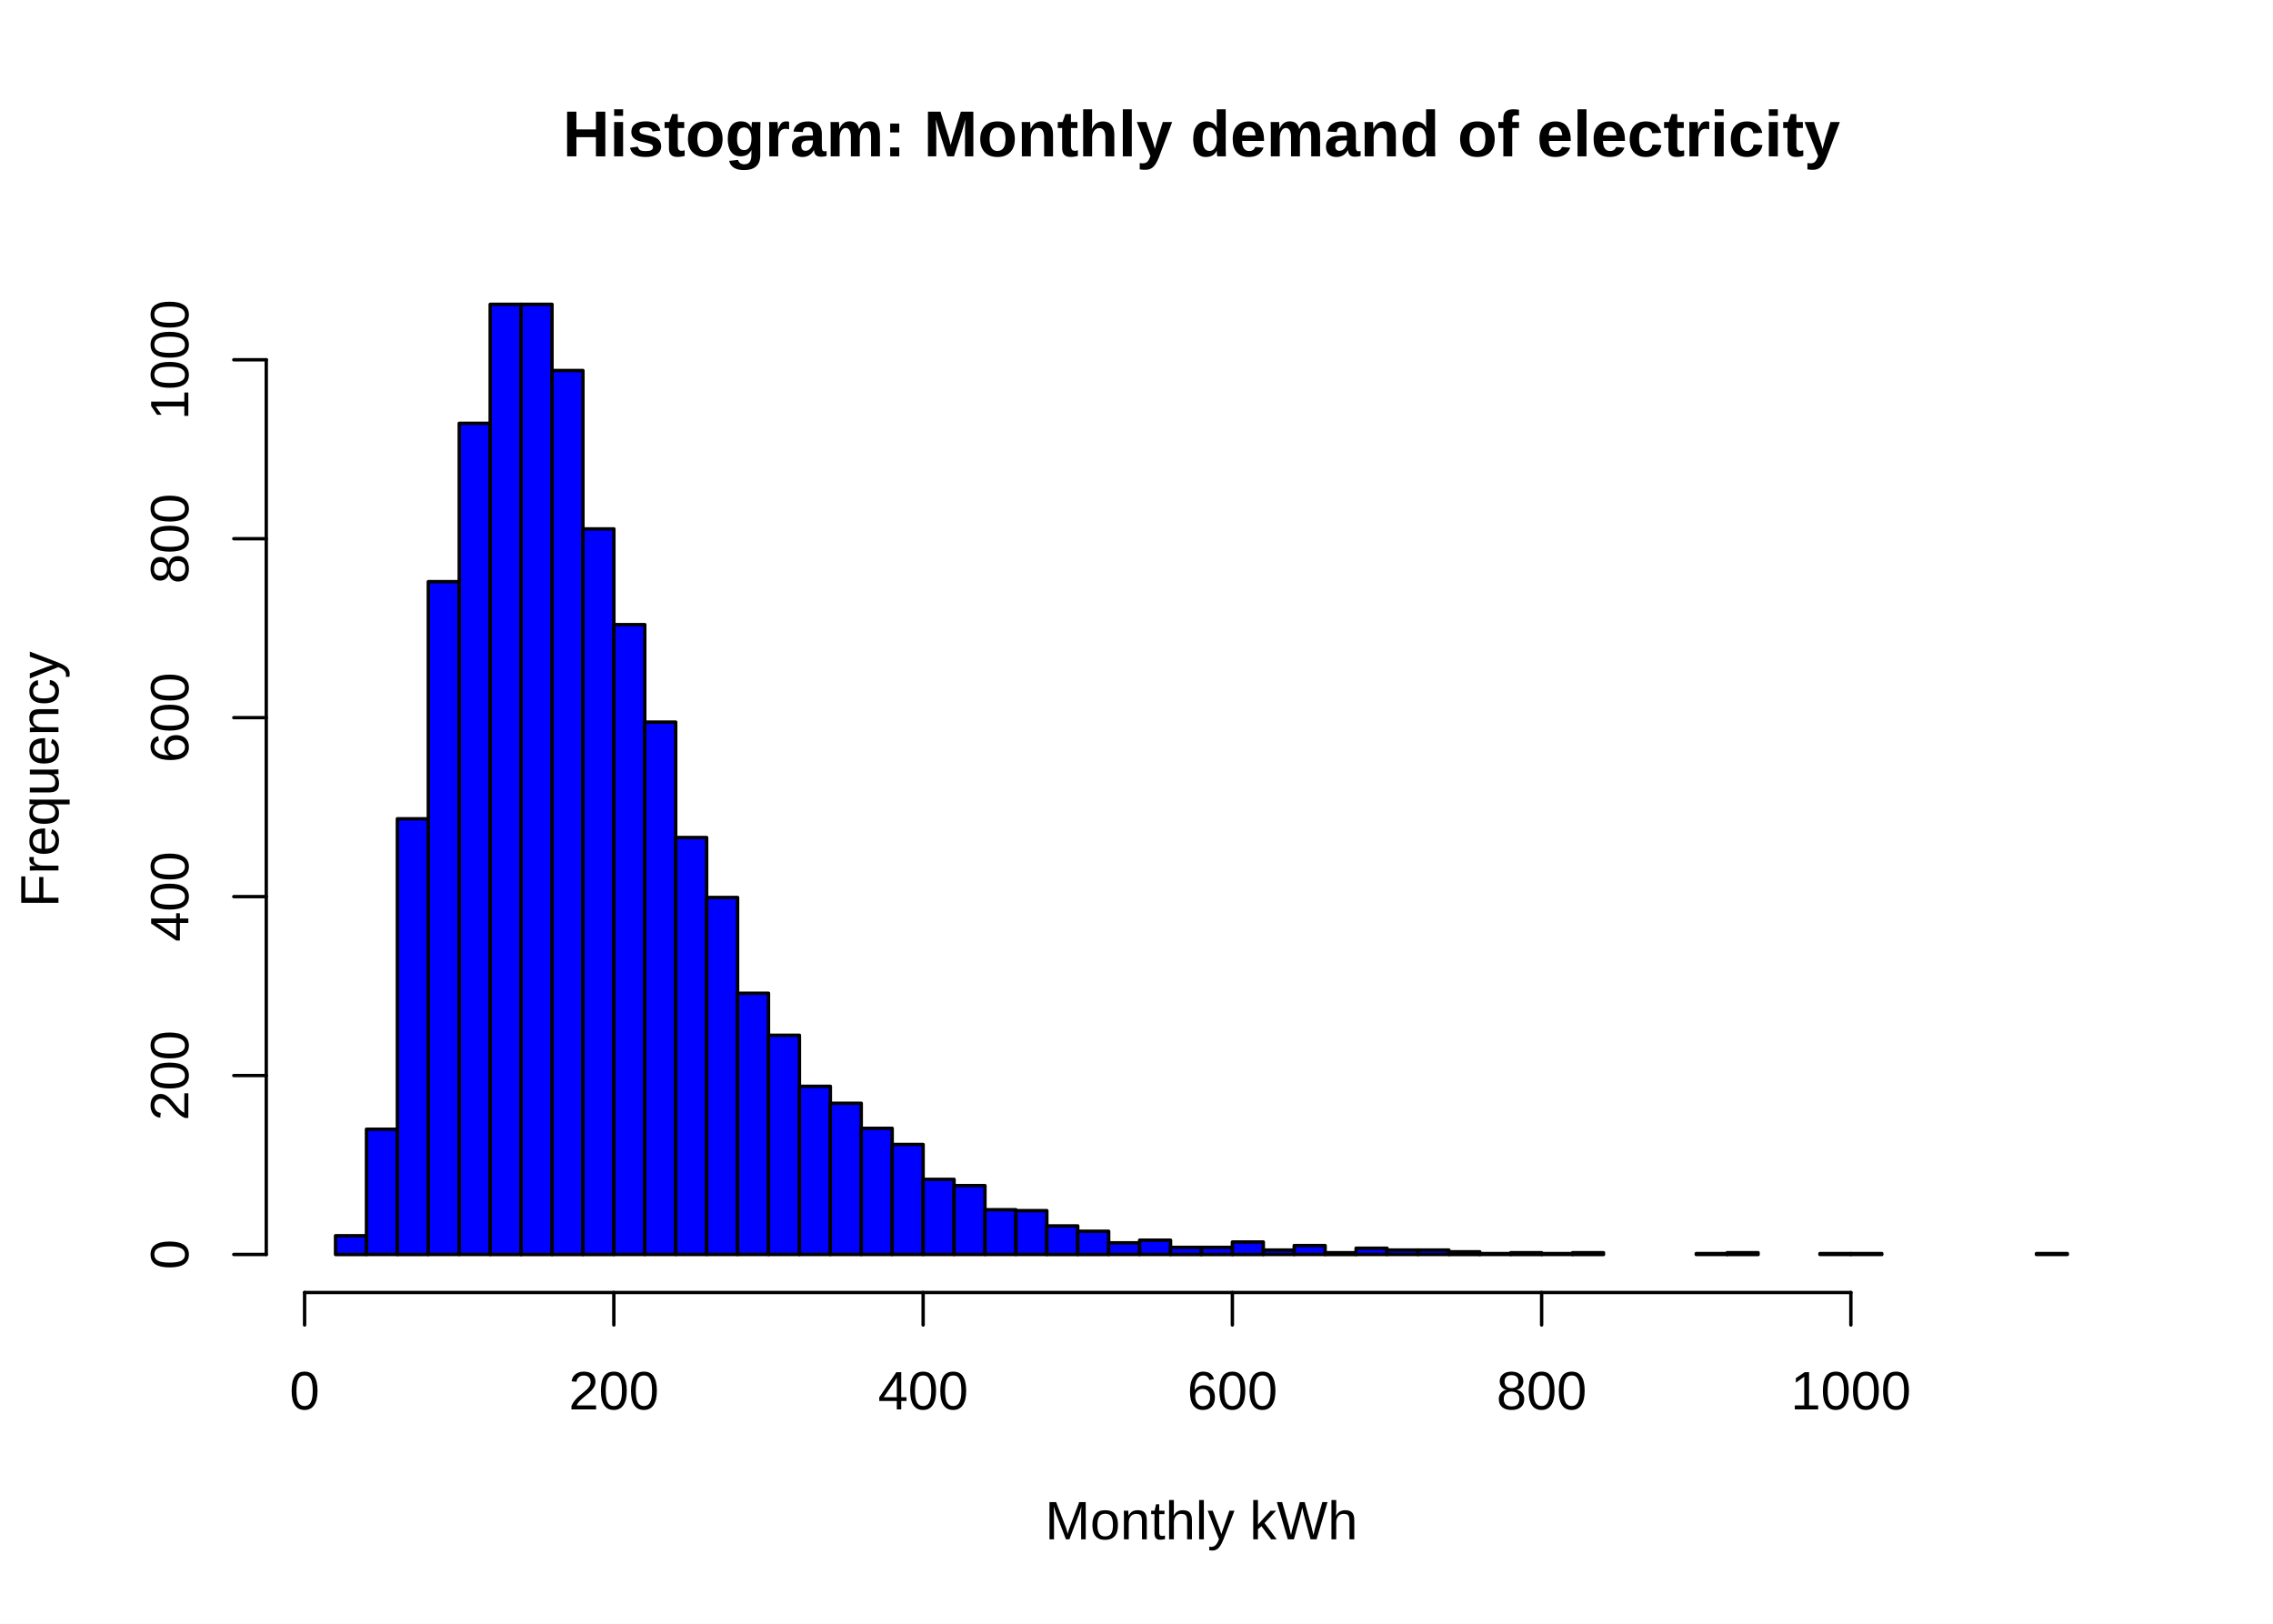
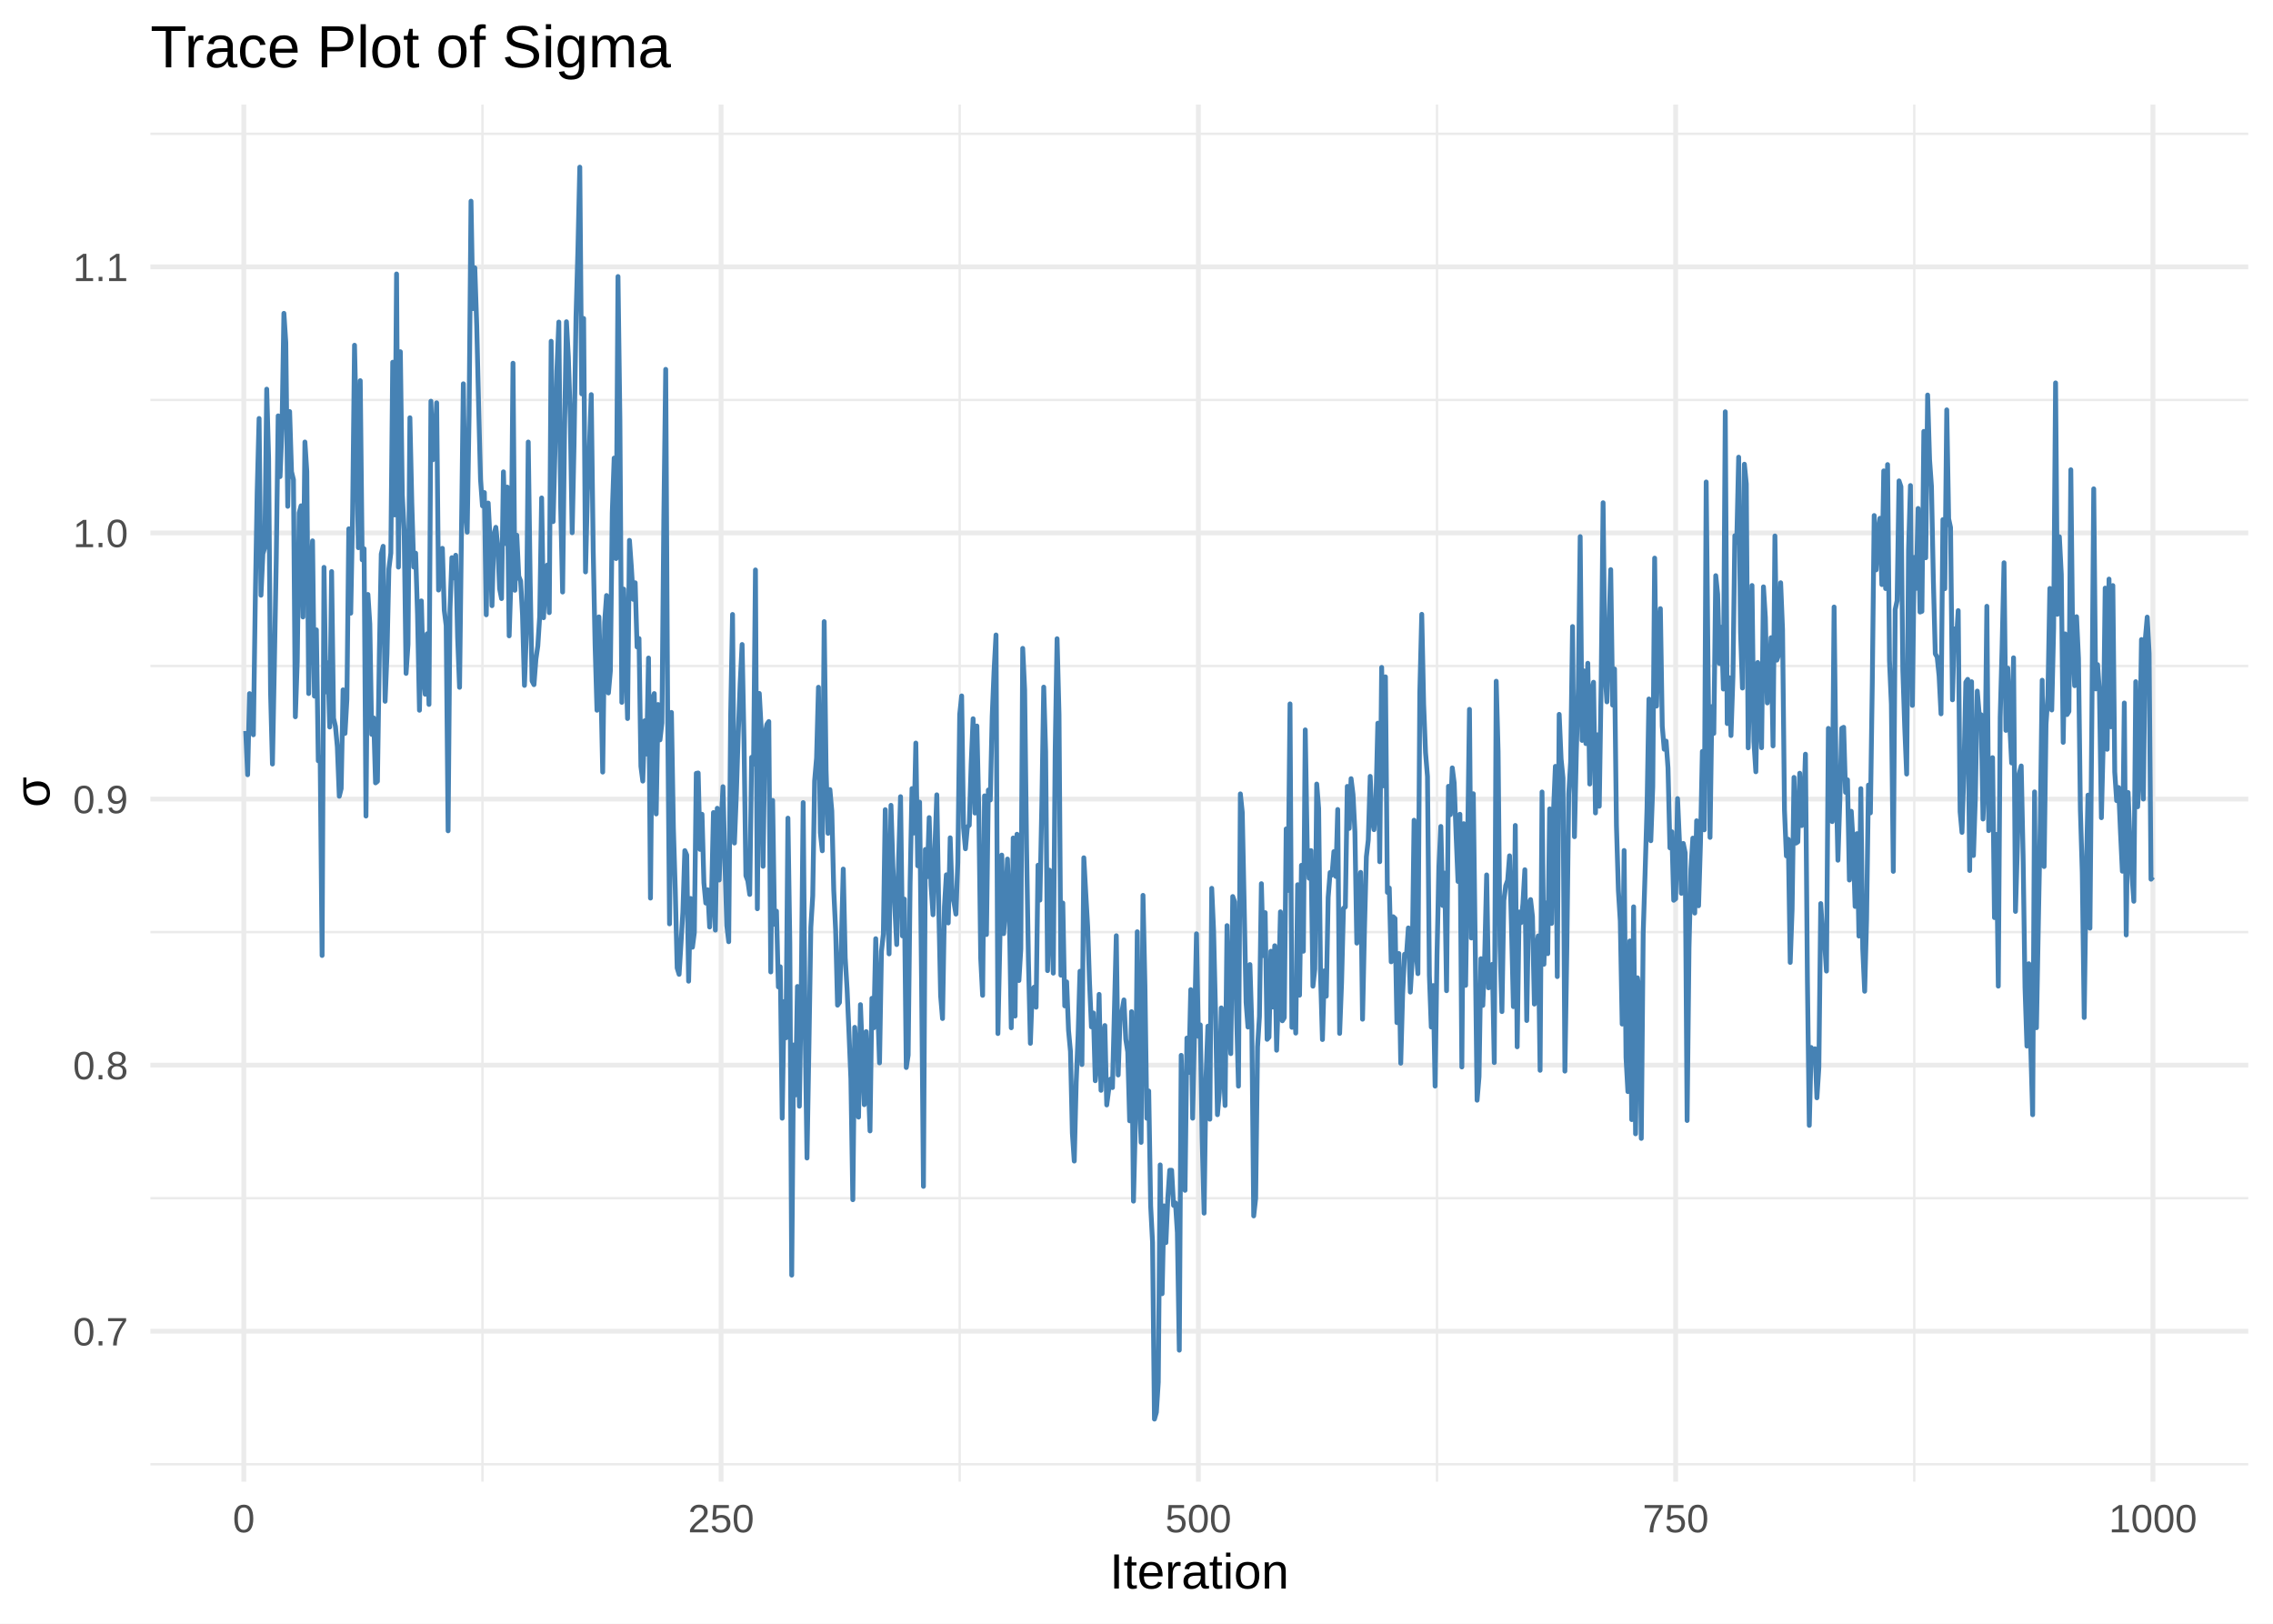
<svg xmlns="http://www.w3.org/2000/svg" class="svglite" width="504.00pt" height="360.00pt" viewBox="0 0 504.00 360.00">
  <defs>
    <style type="text/css">
    .svglite line, .svglite polyline, .svglite polygon, .svglite path, .svglite rect, .svglite circle {
      fill: none;
      stroke: #000000;
      stroke-linecap: round;
      stroke-linejoin: round;
      stroke-miterlimit: 10.00;
    }
    .svglite text {
      white-space: pre;
    }
  </style>
  </defs>
  <rect width="100%" height="100%" style="stroke: none; fill: #FFFFFF;" />
  <defs>
    <clipPath id="cpMC4wMHw1MDQuMDB8MC4wMHwzNjAuMDA=">
      <rect x="0.00" y="0.00" width="504.00" height="360.00" />
    </clipPath>
  </defs>
  <g clip-path="url(#cpMC4wMHw1MDQuMDB8MC4wMHwzNjAuMDA=)">
-     <text x="266.40" y="34.67" text-anchor="middle" style="font-size: 14.40px; font-weight: bold; font-family: &quot;Arial&quot;;" textLength="283.10px" lengthAdjust="spacingAndGlyphs">Histogram: Monthly demand of electricity</text>
-     <text x="266.40" y="341.28" text-anchor="middle" style="font-size: 12.00px; font-family: &quot;Arial&quot;;" textLength="69.36px" lengthAdjust="spacingAndGlyphs">Monthly kWh</text>
-     <text transform="translate(12.96,172.80) rotate(-90)" text-anchor="middle" style="font-size: 12.00px; font-family: &quot;Arial&quot;;" textLength="56.71px" lengthAdjust="spacingAndGlyphs">Frequency</text>
-     <line x1="67.54" y1="286.56" x2="410.40" y2="286.56" style="stroke-width: 0.75;" />
-     <line x1="67.54" y1="286.56" x2="67.54" y2="293.76" style="stroke-width: 0.75;" />
-     <line x1="136.11" y1="286.56" x2="136.11" y2="293.76" style="stroke-width: 0.75;" />
-     <line x1="204.69" y1="286.56" x2="204.69" y2="293.76" style="stroke-width: 0.75;" />
-     <line x1="273.26" y1="286.56" x2="273.26" y2="293.76" style="stroke-width: 0.75;" />
-     <line x1="341.83" y1="286.56" x2="341.83" y2="293.76" style="stroke-width: 0.75;" />
-     <line x1="410.40" y1="286.56" x2="410.40" y2="293.76" style="stroke-width: 0.75;" />
-     <text x="67.54" y="312.48" text-anchor="middle" style="font-size: 12.00px; font-family: &quot;Arial&quot;;" textLength="6.67px" lengthAdjust="spacingAndGlyphs">0</text>
-     <text x="136.11" y="312.48" text-anchor="middle" style="font-size: 12.00px; font-family: &quot;Arial&quot;;" textLength="20.02px" lengthAdjust="spacingAndGlyphs">200</text>
-     <text x="204.69" y="312.48" text-anchor="middle" style="font-size: 12.00px; font-family: &quot;Arial&quot;;" textLength="20.02px" lengthAdjust="spacingAndGlyphs">400</text>
-     <text x="273.26" y="312.48" text-anchor="middle" style="font-size: 12.00px; font-family: &quot;Arial&quot;;" textLength="20.02px" lengthAdjust="spacingAndGlyphs">600</text>
-     <text x="341.83" y="312.48" text-anchor="middle" style="font-size: 12.00px; font-family: &quot;Arial&quot;;" textLength="20.02px" lengthAdjust="spacingAndGlyphs">800</text>
-     <text x="410.40" y="312.48" text-anchor="middle" style="font-size: 12.00px; font-family: &quot;Arial&quot;;" textLength="26.70px" lengthAdjust="spacingAndGlyphs">1000</text>
-     <line x1="59.04" y1="278.13" x2="59.04" y2="79.77" style="stroke-width: 0.75;" />
-     <line x1="59.04" y1="278.13" x2="51.84" y2="278.13" style="stroke-width: 0.75;" />
-     <line x1="59.04" y1="238.46" x2="51.84" y2="238.46" style="stroke-width: 0.75;" />
-     <line x1="59.04" y1="198.79" x2="51.84" y2="198.79" style="stroke-width: 0.75;" />
-     <line x1="59.04" y1="159.11" x2="51.84" y2="159.11" style="stroke-width: 0.75;" />
-     <line x1="59.04" y1="119.44" x2="51.84" y2="119.44" style="stroke-width: 0.75;" />
-     <line x1="59.04" y1="79.77" x2="51.84" y2="79.77" style="stroke-width: 0.75;" />
-     <text transform="translate(41.76,278.13) rotate(-90)" text-anchor="middle" style="font-size: 12.00px; font-family: &quot;Arial&quot;;" textLength="6.67px" lengthAdjust="spacingAndGlyphs">0</text>
-     <text transform="translate(41.76,238.46) rotate(-90)" text-anchor="middle" style="font-size: 12.00px; font-family: &quot;Arial&quot;;" textLength="20.02px" lengthAdjust="spacingAndGlyphs">200</text>
-     <text transform="translate(41.76,198.79) rotate(-90)" text-anchor="middle" style="font-size: 12.00px; font-family: &quot;Arial&quot;;" textLength="20.02px" lengthAdjust="spacingAndGlyphs">400</text>
-     <text transform="translate(41.76,159.11) rotate(-90)" text-anchor="middle" style="font-size: 12.00px; font-family: &quot;Arial&quot;;" textLength="20.02px" lengthAdjust="spacingAndGlyphs">600</text>
-     <text transform="translate(41.76,119.44) rotate(-90)" text-anchor="middle" style="font-size: 12.00px; font-family: &quot;Arial&quot;;" textLength="20.02px" lengthAdjust="spacingAndGlyphs">800</text>
-     <text transform="translate(41.76,79.77) rotate(-90)" text-anchor="middle" style="font-size: 12.00px; font-family: &quot;Arial&quot;;" textLength="26.70px" lengthAdjust="spacingAndGlyphs">1000</text>
-   </g>
+ </g>
  <defs>
-     <clipPath id="cpNTkuMDR8NDczLjc2fDU5LjA0fDI4Ni41Ng==">
-       <rect x="59.04" y="59.04" width="414.72" height="227.52" />
+     <clipPath id="cpMzMuMzR8NDk4LjUyfDIzLjE4fDMyOC41MA==">
+       <rect x="33.34" y="23.18" width="465.18" height="305.33" />
    </clipPath>
  </defs>
-   <g clip-path="url(#cpNTkuMDR8NDczLjc2fDU5LjA0fDI4Ni41Ng==)">
-     <rect x="74.40" y="273.97" width="6.86" height="4.17" style="stroke-width: 0.75; fill: #0000FF;" />
-     <rect x="81.26" y="250.36" width="6.86" height="27.77" style="stroke-width: 0.75; fill: #0000FF;" />
-     <rect x="88.11" y="181.53" width="6.86" height="96.61" style="stroke-width: 0.75; fill: #0000FF;" />
-     <rect x="94.97" y="128.96" width="6.86" height="149.17" style="stroke-width: 0.75; fill: #0000FF;" />
-     <rect x="101.83" y="93.85" width="6.86" height="184.28" style="stroke-width: 0.75; fill: #0000FF;" />
-     <rect x="108.69" y="67.47" width="6.86" height="210.67" style="stroke-width: 0.75; fill: #0000FF;" />
-     <rect x="115.54" y="67.47" width="6.86" height="210.67" style="stroke-width: 0.75; fill: #0000FF;" />
-     <rect x="122.40" y="82.15" width="6.86" height="195.99" style="stroke-width: 0.75; fill: #0000FF;" />
-     <rect x="129.26" y="117.26" width="6.86" height="160.88" style="stroke-width: 0.75; fill: #0000FF;" />
-     <rect x="136.11" y="138.48" width="6.86" height="139.65" style="stroke-width: 0.75; fill: #0000FF;" />
-     <rect x="142.97" y="160.10" width="6.86" height="118.03" style="stroke-width: 0.75; fill: #0000FF;" />
-     <rect x="149.83" y="185.69" width="6.86" height="92.44" style="stroke-width: 0.75; fill: #0000FF;" />
-     <rect x="156.69" y="198.98" width="6.86" height="79.15" style="stroke-width: 0.75; fill: #0000FF;" />
-     <rect x="163.54" y="220.21" width="6.86" height="57.92" style="stroke-width: 0.75; fill: #0000FF;" />
-     <rect x="170.40" y="229.53" width="6.86" height="48.60" style="stroke-width: 0.75; fill: #0000FF;" />
-     <rect x="177.26" y="240.84" width="6.86" height="37.29" style="stroke-width: 0.75; fill: #0000FF;" />
-     <rect x="184.11" y="244.61" width="6.86" height="33.52" style="stroke-width: 0.75; fill: #0000FF;" />
-     <rect x="190.97" y="250.16" width="6.86" height="27.97" style="stroke-width: 0.75; fill: #0000FF;" />
-     <rect x="197.83" y="253.73" width="6.86" height="24.40" style="stroke-width: 0.75; fill: #0000FF;" />
-     <rect x="204.69" y="261.47" width="6.86" height="16.66" style="stroke-width: 0.75; fill: #0000FF;" />
-     <rect x="211.54" y="262.86" width="6.86" height="15.27" style="stroke-width: 0.75; fill: #0000FF;" />
-     <rect x="218.40" y="268.21" width="6.86" height="9.92" style="stroke-width: 0.75; fill: #0000FF;" />
-     <rect x="225.26" y="268.41" width="6.86" height="9.72" style="stroke-width: 0.75; fill: #0000FF;" />
-     <rect x="232.11" y="271.79" width="6.86" height="6.35" style="stroke-width: 0.75; fill: #0000FF;" />
-     <rect x="238.97" y="272.98" width="6.86" height="5.16" style="stroke-width: 0.75; fill: #0000FF;" />
-     <rect x="245.83" y="275.55" width="6.86" height="2.58" style="stroke-width: 0.75; fill: #0000FF;" />
-     <rect x="252.69" y="274.96" width="6.86" height="3.17" style="stroke-width: 0.75; fill: #0000FF;" />
-     <rect x="259.54" y="276.55" width="6.86" height="1.59" style="stroke-width: 0.75; fill: #0000FF;" />
-     <rect x="266.40" y="276.55" width="6.86" height="1.59" style="stroke-width: 0.75; fill: #0000FF;" />
-     <rect x="273.26" y="275.36" width="6.86" height="2.78" style="stroke-width: 0.75; fill: #0000FF;" />
-     <rect x="280.11" y="277.14" width="6.86" height="0.99" style="stroke-width: 0.75; fill: #0000FF;" />
-     <rect x="286.97" y="276.15" width="6.86" height="1.98" style="stroke-width: 0.75; fill: #0000FF;" />
-     <rect x="293.83" y="277.74" width="6.86" height="0.40" style="stroke-width: 0.75; fill: #0000FF;" />
-     <rect x="300.69" y="276.74" width="6.86" height="1.39" style="stroke-width: 0.75; fill: #0000FF;" />
-     <rect x="307.54" y="277.14" width="6.86" height="0.99" style="stroke-width: 0.75; fill: #0000FF;" />
-     <rect x="314.40" y="277.14" width="6.86" height="0.99" style="stroke-width: 0.75; fill: #0000FF;" />
-     <rect x="321.26" y="277.54" width="6.86" height="0.60" style="stroke-width: 0.75; fill: #0000FF;" />
-     <rect x="328.11" y="277.93" width="6.86" height="0.20" style="stroke-width: 0.75; fill: #0000FF;" />
-     <rect x="334.97" y="277.74" width="6.86" height="0.40" style="stroke-width: 0.75; fill: #0000FF;" />
-     <rect x="341.83" y="277.93" width="6.86" height="0.20" style="stroke-width: 0.75; fill: #0000FF;" />
-     <rect x="348.69" y="277.74" width="6.86" height="0.40" style="stroke-width: 0.75; fill: #0000FF;" />
-     <rect x="355.54" y="278.13" width="6.86" height="0.00" style="stroke-width: 0.75; fill: #0000FF;" />
-     <rect x="362.40" y="278.13" width="6.86" height="0.00" style="stroke-width: 0.75; fill: #0000FF;" />
-     <rect x="369.26" y="278.13" width="6.86" height="0.00" style="stroke-width: 0.75; fill: #0000FF;" />
-     <rect x="376.11" y="277.93" width="6.86" height="0.20" style="stroke-width: 0.75; fill: #0000FF;" />
-     <rect x="382.97" y="277.74" width="6.86" height="0.40" style="stroke-width: 0.75; fill: #0000FF;" />
-     <rect x="389.83" y="278.13" width="6.86" height="0.00" style="stroke-width: 0.75; fill: #0000FF;" />
-     <rect x="396.69" y="278.13" width="6.86" height="0.00" style="stroke-width: 0.75; fill: #0000FF;" />
-     <rect x="403.54" y="277.93" width="6.86" height="0.20" style="stroke-width: 0.75; fill: #0000FF;" />
-     <rect x="410.40" y="277.93" width="6.86" height="0.20" style="stroke-width: 0.75; fill: #0000FF;" />
-     <rect x="417.26" y="278.13" width="6.86" height="0.00" style="stroke-width: 0.75; fill: #0000FF;" />
-     <rect x="424.11" y="278.13" width="6.86" height="0.00" style="stroke-width: 0.75; fill: #0000FF;" />
-     <rect x="430.97" y="278.13" width="6.86" height="0.00" style="stroke-width: 0.75; fill: #0000FF;" />
-     <rect x="437.83" y="278.13" width="6.86" height="0.00" style="stroke-width: 0.75; fill: #0000FF;" />
-     <rect x="444.69" y="278.13" width="6.86" height="0.00" style="stroke-width: 0.75; fill: #0000FF;" />
-     <rect x="451.54" y="277.93" width="6.86" height="0.20" style="stroke-width: 0.75; fill: #0000FF;" />
+   <g clip-path="url(#cpMzMuMzR8NDk4LjUyfDIzLjE4fDMyOC41MA==)">
+     <polyline points="33.34,324.64 498.52,324.64 " style="stroke-width: 0.53; stroke: #EBEBEB; stroke-linecap: butt;" />
+     <polyline points="33.34,265.65 498.52,265.65 " style="stroke-width: 0.53; stroke: #EBEBEB; stroke-linecap: butt;" />
+     <polyline points="33.34,206.65 498.52,206.65 " style="stroke-width: 0.53; stroke: #EBEBEB; stroke-linecap: butt;" />
+     <polyline points="33.34,147.66 498.52,147.66 " style="stroke-width: 0.53; stroke: #EBEBEB; stroke-linecap: butt;" />
+     <polyline points="33.34,88.67 498.52,88.67 " style="stroke-width: 0.53; stroke: #EBEBEB; stroke-linecap: butt;" />
+     <polyline points="33.34,29.67 498.52,29.67 " style="stroke-width: 0.53; stroke: #EBEBEB; stroke-linecap: butt;" />
+     <polyline points="106.98,328.50 106.98,23.18 " style="stroke-width: 0.53; stroke: #EBEBEB; stroke-linecap: butt;" />
+     <polyline points="212.80,328.50 212.80,23.18 " style="stroke-width: 0.53; stroke: #EBEBEB; stroke-linecap: butt;" />
+     <polyline points="318.63,328.50 318.63,23.18 " style="stroke-width: 0.53; stroke: #EBEBEB; stroke-linecap: butt;" />
+     <polyline points="424.46,328.50 424.46,23.18 " style="stroke-width: 0.53; stroke: #EBEBEB; stroke-linecap: butt;" />
+     <polyline points="33.34,295.15 498.52,295.15 " style="stroke-width: 1.07; stroke: #EBEBEB; stroke-linecap: butt;" />
+     <polyline points="33.34,236.15 498.52,236.15 " style="stroke-width: 1.07; stroke: #EBEBEB; stroke-linecap: butt;" />
+     <polyline points="33.34,177.16 498.52,177.16 " style="stroke-width: 1.07; stroke: #EBEBEB; stroke-linecap: butt;" />
+     <polyline points="33.34,118.16 498.52,118.16 " style="stroke-width: 1.07; stroke: #EBEBEB; stroke-linecap: butt;" />
+     <polyline points="33.34,59.17 498.52,59.17 " style="stroke-width: 1.07; stroke: #EBEBEB; stroke-linecap: butt;" />
+     <polyline points="54.06,328.50 54.06,23.18 " style="stroke-width: 1.07; stroke: #EBEBEB; stroke-linecap: butt;" />
+     <polyline points="159.89,328.50 159.89,23.18 " style="stroke-width: 1.07; stroke: #EBEBEB; stroke-linecap: butt;" />
+     <polyline points="265.72,328.50 265.72,23.18 " style="stroke-width: 1.07; stroke: #EBEBEB; stroke-linecap: butt;" />
+     <polyline points="371.55,328.50 371.55,23.18 " style="stroke-width: 1.07; stroke: #EBEBEB; stroke-linecap: butt;" />
+     <polyline points="477.38,328.50 477.38,23.18 " style="stroke-width: 1.07; stroke: #EBEBEB; stroke-linecap: butt;" />
+     <polyline points="54.48,162.07 54.91,171.77 55.33,153.78 55.75,158.20 56.18,162.91 56.60,133.42 57.02,109.26 57.45,92.78 57.87,131.97 58.29,122.78 58.72,121.38 59.14,86.28 59.56,101.64 59.99,153.34 60.41,169.40 60.83,147.75 61.26,123.83 61.68,92.20 62.10,105.67 62.53,94.98 62.95,69.47 63.37,75.94 63.80,112.26 64.22,91.24 64.64,104.58 65.07,106.35 65.49,158.92 65.91,146.67 66.34,113.70 66.76,112.14 67.18,136.79 67.61,98.00 68.03,104.55 68.45,153.77 68.88,128.98 69.30,119.91 69.72,154.34 70.15,139.64 70.57,168.68 70.99,167.93 71.42,211.84 71.84,125.79 72.26,153.41 72.69,146.94 73.11,161.19 73.53,126.72 73.96,159.23 74.38,161.04 74.80,165.61 75.23,176.54 75.65,174.84 76.07,152.94 76.50,162.61 76.92,155.02 77.34,117.24 77.77,135.95 78.19,113.78 78.61,76.54 79.04,96.10 79.46,121.43 79.88,84.40 80.31,124.12 80.73,121.66 81.15,180.93 81.58,131.80 82.00,138.34 82.42,162.82 82.85,159.17 83.27,173.57 83.69,173.23 84.12,144.79 84.54,122.83 84.96,121.12 85.39,155.48 85.81,145.04 86.23,126.12 86.66,122.62 87.08,80.31 87.50,114.17 87.93,60.74 88.35,125.74 88.77,77.98 89.20,109.61 89.62,117.67 90.04,149.30 90.47,142.86 90.89,92.62 91.31,111.48 91.74,125.72 92.16,122.64 92.58,136.26 93.01,157.47 93.43,133.23 93.85,149.36 94.28,153.93 94.70,140.52 95.12,156.18 95.55,88.95 95.97,101.94 96.39,99.66 96.82,89.30 97.24,130.82 97.66,125.43 98.09,121.57 98.51,135.30 98.93,138.68 99.36,184.20 99.78,135.13 100.20,123.64 100.63,128.13 101.05,123.10 101.47,141.30 101.90,152.39 102.32,118.10 102.74,85.09 103.17,112.66 103.59,117.99 104.01,92.14 104.44,44.60 104.86,68.42 105.28,59.37 105.71,72.24 106.13,90.02 106.55,106.31 106.98,112.16 107.40,109.20 107.82,136.31 108.25,111.53 108.67,119.89 109.09,134.29 109.52,118.51 109.94,116.91 110.36,120.92 110.78,130.52 111.21,132.71 111.63,104.61 112.05,120.51 112.48,107.99 112.90,140.98 113.32,127.77 113.75,80.53 114.17,130.87 114.59,118.66 115.02,127.75 115.44,128.81 115.86,136.29 116.29,151.96 116.71,140.47 117.13,98.00 117.56,129.09 117.98,150.99 118.40,151.80 118.83,146.15 119.25,143.23 119.67,136.67 120.10,110.40 120.52,136.96 120.94,128.54 121.37,125.27 121.79,135.83 122.21,75.66 122.64,115.65 123.06,100.06 123.48,82.28 123.91,71.40 124.33,112.54 124.75,131.26 125.18,95.24 125.60,71.33 126.02,79.07 126.45,92.64 126.87,118.11 127.29,98.28 127.72,70.32 128.14,55.54 128.56,37.06 128.99,87.32 129.41,70.60 129.83,126.80 130.26,108.91 130.68,99.39 131.10,87.49 131.53,121.85 131.95,142.96 132.37,157.47 132.80,136.77 133.22,151.41 133.64,171.18 134.07,137.98 134.49,132.03 134.91,153.64 135.34,148.74 135.76,113.74 136.18,101.56 136.61,123.84 137.03,61.31 137.45,93.07 137.88,155.72 138.30,130.61 138.72,143.33 139.15,159.31 139.57,119.80 139.99,125.69 140.42,132.88 140.84,129.20 141.26,143.44 141.69,141.57 142.11,169.89 142.53,173.18 142.96,159.79 143.38,167.18 143.80,145.89 144.23,199.12 144.65,154.98 145.07,153.77 145.50,180.46 145.92,156.20 146.34,164.04 146.77,160.28 147.19,115.13 147.61,81.89 148.04,157.81 148.46,204.83 148.88,157.95 149.31,183.49 149.73,197.26 150.15,214.61 150.58,216.02 151.00,209.16 151.42,202.19 151.85,188.59 152.27,189.56 152.69,217.54 153.12,199.20 153.54,210.01 153.96,206.74 154.39,171.46 154.81,171.38 155.23,188.32 155.66,180.53 156.08,195.72 156.50,200.22 156.93,197.28 157.35,205.53 157.77,198.90 158.20,180.15 158.62,206.21 159.04,179.20 159.47,195.11 159.89,183.12 160.31,174.42 160.74,191.07 161.16,205.20 161.58,208.79 162.01,158.71 162.43,136.23 162.85,186.91 163.28,175.94 163.70,162.50 164.12,151.60 164.55,142.89 164.97,164.16 165.39,194.16 165.82,195.29 166.24,198.31 166.66,167.90 167.09,169.43 167.51,126.36 167.93,201.48 168.36,153.74 168.78,161.43 169.20,192.07 169.63,162.83 170.05,160.58 170.47,159.97 170.90,215.49 171.32,177.46 171.74,204.93 172.17,202.01 172.59,218.81 173.01,214.34 173.44,247.92 173.86,222.05 174.28,230.09 174.71,181.39 175.13,209.13 175.55,282.71 175.98,231.68 176.40,242.76 176.82,218.71 177.25,245.26 177.67,219.04 178.09,177.94 178.52,227.41 178.94,256.75 179.36,232.31 179.79,205.60 180.21,198.62 180.63,173.14 181.06,168.05 181.48,152.37 181.90,184.61 182.33,188.63 182.75,137.82 183.17,170.79 183.60,184.76 184.02,175.06 184.44,179.81 184.87,197.36 185.29,206.23 185.71,222.86 186.14,222.26 186.56,208.99 186.98,192.68 187.41,212.31 187.83,219.34 188.25,229.02 188.67,239.18 189.10,265.99 189.52,227.77 189.94,234.28 190.37,247.68 190.79,222.74 191.21,233.49 191.64,244.92 192.06,228.72 192.48,238.43 192.91,250.74 193.33,221.34 193.75,227.87 194.18,208.12 194.60,223.03 195.02,235.65 195.45,210.91 195.87,207.07 196.29,179.51 196.72,199.34 197.14,211.49 197.56,178.55 197.99,192.08 198.41,201.13 198.83,209.42 199.26,190.60 199.68,176.63 200.10,207.50 200.53,199.34 200.95,236.68 201.37,233.93 201.80,195.96 202.22,174.84 202.64,184.70 203.07,164.74 203.49,191.96 203.91,177.84 204.34,217.02 204.76,263.03 205.18,188.33 205.61,194.38 206.03,181.27 206.45,196.24 206.88,202.81 207.30,188.05 207.72,176.22 208.15,200.90 208.57,220.78 208.99,225.82 209.42,200.98 209.84,193.95 210.26,204.63 210.69,185.75 211.11,198.24 211.53,200.06 211.96,202.67 212.38,191.19 212.80,158.41 213.23,154.29 213.65,183.49 214.07,188.18 214.50,183.32 214.92,182.97 215.34,169.40 215.77,159.35 216.19,180.27 216.61,160.96 217.04,180.02 217.46,212.52 217.88,220.68 218.31,176.45 218.73,207.20 219.15,175.15 219.58,177.37 220.00,158.91 220.42,148.70 220.85,140.78 221.27,229.15 221.69,209.56 222.12,189.58 222.54,207.00 222.96,201.82 223.39,190.46 223.81,202.76 224.23,227.87 224.66,185.79 225.08,225.28 225.50,184.96 225.93,217.39 226.35,210.36 226.77,143.75 227.20,152.96 227.62,187.65 228.04,213.04 228.47,231.32 228.89,219.46 229.31,218.86 229.74,223.31 230.16,191.82 230.58,199.57 231.01,178.42 231.43,152.34 231.85,166.68 232.28,215.20 232.70,192.92 233.12,202.88 233.55,215.76 233.97,166.44 234.39,141.61 234.82,158.43 235.24,216.21 235.66,200.20 236.09,223.02 236.51,217.69 236.93,228.46 237.36,233.11 237.78,251.21 238.20,257.42 238.63,239.90 239.05,229.64 239.47,215.33 239.90,236.01 240.32,190.18 240.74,197.90 241.17,205.40 241.59,218.01 242.01,227.67 242.44,224.58 242.86,239.61 243.28,235.66 243.71,220.46 244.13,241.74 244.55,230.32 244.98,227.37 245.40,244.98 245.82,241.72 246.25,239.24 246.67,241.13 247.09,224.53 247.52,207.46 247.94,238.34 248.36,225.76 248.79,224.23 249.21,221.69 249.63,230.44 250.06,233.22 250.48,248.50 250.90,224.30 251.33,266.31 251.75,248.97 252.17,206.58 252.60,241.83 253.02,253.28 253.44,198.51 253.87,218.44 254.29,247.94 254.71,241.88 255.14,267.36 255.56,275.43 255.98,314.63 256.41,313.11 256.83,306.44 257.25,258.27 257.68,286.83 258.10,267.36 258.52,275.51 258.95,265.56 259.37,259.45 259.79,259.46 260.22,267.25 260.64,266.69 261.06,273.26 261.49,299.35 261.91,233.98 262.33,248.64 262.76,263.91 263.18,230.15 263.60,237.78 264.03,219.41 264.45,247.92 264.87,227.87 265.30,207.03 265.72,229.77 266.14,227.22 266.56,252.38 266.99,268.97 267.41,239.05 267.83,227.51 268.26,248.14 268.68,196.95 269.10,206.54 269.53,224.78 269.95,247.14 270.37,242.18 270.80,223.46 271.22,236.35 271.64,245.10 272.07,205.22 272.49,226.04 272.91,233.60 273.34,198.77 273.76,199.96 274.18,224.37 274.61,240.81 275.03,176.01 275.45,180.06 275.88,200.83 276.30,222.23 276.72,227.71 277.15,213.85 277.57,227.52 277.99,269.58 278.42,265.68 278.84,232.14 279.26,225.35 279.69,195.92 280.11,211.87 280.53,202.34 280.96,230.43 281.38,229.96 281.80,210.90 282.23,223.27 282.65,209.68 283.07,232.85 283.50,219.09 283.92,202.16 284.34,226.32 284.77,225.63 285.19,183.78 285.61,197.42 286.04,156.06 286.46,227.77 286.88,219.74 287.31,229.05 287.73,196.15 288.15,220.65 288.58,191.84 289.00,210.90 289.42,161.82 289.85,187.81 290.27,194.72 290.69,188.58 291.12,218.65 291.54,214.87 291.96,173.83 292.39,179.27 292.81,216.23 293.23,230.48 293.66,215.24 294.08,220.87 294.50,198.96 294.93,193.44 295.35,194.01 295.77,188.81 296.20,194.32 296.62,179.47 297.04,229.12 297.47,217.90 297.89,201.38 298.31,201.08 298.74,174.35 299.16,183.67 299.58,172.64 300.01,176.14 300.43,184.45 300.85,209.10 301.28,197.19 301.70,193.41 302.12,225.97 302.55,206.04 302.97,189.96 303.39,186.24 303.82,172.13 304.24,181.62 304.66,183.95 305.09,177.86 305.51,160.34 305.93,191.05 306.36,147.97 306.78,174.23 307.20,150.06 307.63,197.85 308.05,196.88 308.47,213.24 308.90,203.25 309.32,203.63 309.74,226.73 310.17,211.41 310.59,235.73 311.01,220.45 311.44,211.57 311.86,211.84 312.28,205.73 312.71,219.96 313.13,213.01 313.55,181.85 313.98,210.38 314.40,215.87 314.82,153.55 315.25,136.20 315.67,156.16 316.09,166.84 316.52,172.17 316.94,216.24 317.36,227.70 317.79,218.51 318.21,240.80 318.63,211.76 319.06,192.11 319.48,183.23 319.90,200.76 320.33,193.57 320.75,219.65 321.17,174.33 321.60,180.62 322.02,170.25 322.44,173.58 322.87,185.20 323.29,195.43 323.71,180.53 324.14,236.56 324.56,182.62 324.98,218.46 325.41,187.60 325.83,157.27 326.25,207.96 326.68,175.98 327.10,209.01 327.52,243.93 327.95,238.72 328.37,212.55 328.79,222.91 329.22,211.50 329.64,193.98 330.06,219.01 330.49,215.67 330.91,213.80 331.33,235.58 331.76,151.03 332.18,166.71 332.60,209.59 333.03,224.28 333.45,199.65 333.87,196.37 334.30,195.18 334.72,189.74 335.14,205.23 335.57,223.18 335.99,183.01 336.41,232.09 336.84,202.20 337.26,204.57 337.68,200.41 338.11,192.83 338.53,226.26 338.95,200.34 339.38,199.44 339.80,203.20 340.22,222.62 340.65,210.49 341.07,207.50 341.49,237.30 341.92,175.59 342.34,213.79 342.76,200.18 343.19,211.44 343.61,179.34 344.03,204.74 344.45,180.22 344.88,169.91 345.30,216.52 345.72,158.38 346.15,168.30 346.57,172.52 346.99,237.48 347.42,210.25 347.84,176.03 348.26,168.97 348.69,138.91 349.11,185.51 349.53,166.49 349.96,152.53 350.38,118.97 350.80,164.16 351.23,148.74 351.65,164.87 352.07,147.05 352.50,173.83 352.92,153.25 353.34,151.26 353.77,180.24 354.19,162.91 354.61,178.75 355.04,150.91 355.46,111.46 355.88,148.94 356.31,155.61 356.73,139.92 357.15,126.29 357.58,156.33 358.00,148.32 358.42,183.08 358.85,197.44 359.27,204.20 359.69,227.05 360.12,188.56 360.54,234.45 360.96,242.02 361.39,208.62 361.81,248.23 362.23,201.05 362.66,251.38 363.08,216.79 363.50,219.99 363.93,252.40 364.35,206.97 364.77,193.57 365.20,179.19 365.62,154.97 366.04,186.40 366.47,174.42 366.89,123.74 367.31,156.55 367.74,140.25 368.16,134.94 368.58,160.99 369.01,166.11 369.43,164.31 369.85,170.26 370.28,187.98 370.70,184.41 371.12,199.60 371.55,199.26 371.97,177.06 372.39,186.60 372.82,198.07 373.24,187.00 373.66,189.09 374.09,248.43 374.51,210.08 374.93,192.70 375.36,185.82 375.78,202.44 376.20,181.97 376.63,200.82 377.05,186.92 377.47,166.60 377.90,183.98 378.32,106.86 378.74,149.00 379.17,185.66 379.59,156.65 380.01,162.60 380.44,127.63 380.86,131.75 381.28,147.13 381.71,139.05 382.13,152.77 382.55,91.30 382.98,160.42 383.40,150.25 383.82,163.08 384.25,150.07 384.67,118.77 385.09,120.29 385.52,101.36 385.94,140.12 386.36,152.55 386.79,102.92 387.21,107.30 387.63,165.81 388.06,148.45 388.48,129.81 388.90,164.37 389.33,171.11 389.75,146.87 390.17,158.22 390.60,165.78 391.02,130.11 391.44,136.91 391.87,155.85 392.29,151.16 392.71,141.38 393.14,165.38 393.56,118.83 393.98,146.36 394.41,145.09 394.83,129.20 395.25,139.61 395.68,179.59 396.10,189.77 396.52,186.07 396.95,213.38 397.37,201.63 397.79,172.36 398.22,186.93 398.64,186.66 399.06,171.43 399.49,183.04 399.91,179.99 400.33,167.21 400.76,217.09 401.18,249.51 401.60,232.24 402.03,234.05 402.45,232.52 402.87,243.40 403.30,236.66 403.72,200.33 404.14,207.06 404.57,208.92 404.99,215.30 405.41,161.49 405.84,179.66 406.26,182.16 406.68,134.58 407.11,171.62 407.53,190.72 407.95,177.50 408.38,161.47 408.80,161.25 409.22,175.67 409.65,172.89 410.07,195.11 410.49,179.87 410.92,187.13 411.34,200.97 411.76,184.83 412.19,207.54 412.61,174.85 413.03,210.28 413.46,219.77 413.88,203.92 414.30,174.05 414.73,180.23 415.15,151.40 415.57,114.30 416.00,126.35 416.42,118.04 416.84,114.91 417.27,129.61 417.69,104.40 418.11,130.49 418.54,103.00 418.96,146.46 419.38,156.12 419.81,193.19 420.23,135.15 420.65,133.18 421.08,106.62 421.50,107.89 421.92,148.52 422.34,161.20 422.77,171.62 423.19,121.98 423.61,107.65 424.04,156.40 424.46,123.58 424.88,130.45 425.31,112.73 425.73,135.70 426.15,135.54 426.58,95.64 427.00,123.66 427.42,87.58 427.85,101.92 428.27,107.88 428.69,128.62 429.12,144.96 429.54,145.68 429.96,149.82 430.39,158.27 430.81,115.20 431.23,130.52 431.66,90.87 432.08,115.00 432.50,116.95 432.93,155.16 433.35,139.43 433.77,142.50 434.20,135.38 434.62,179.95 435.04,184.55 435.47,170.89 435.89,151.25 436.31,150.62 436.74,193.00 437.16,151.14 437.58,189.68 438.01,176.61 438.43,153.22 438.85,158.32 439.28,158.46 439.70,181.59 440.12,172.01 440.55,134.42 440.97,184.16 441.39,178.20 441.82,167.98 442.24,203.44 442.66,185.00 443.09,218.64 443.51,159.02 443.93,143.65 444.36,124.77 444.78,161.94 445.20,148.13 445.63,160.69 446.05,169.16 446.47,145.84 446.90,202.07 447.32,187.80 447.74,171.53 448.17,169.82 448.59,189.89 449.01,218.85 449.44,231.93 449.86,213.67 450.28,231.98 450.71,247.15 451.13,175.57 451.55,227.86 451.98,204.26 452.40,182.31 452.82,150.81 453.25,192.12 453.67,160.62 454.09,154.19 454.52,130.46 454.94,157.42 455.36,139.33 455.79,84.89 456.21,136.20 456.63,119.00 457.06,127.39 457.48,164.59 457.90,140.54 458.33,158.43 458.75,157.73 459.17,104.15 459.60,143.67 460.02,152.03 460.44,136.73 460.87,146.05 461.29,179.55 461.71,193.46 462.14,225.60 462.56,195.06 462.98,176.28 463.41,205.79 463.83,159.67 464.25,108.38 464.68,152.74 465.10,147.35 465.52,153.39 465.95,181.30 466.37,164.00 466.79,130.39 467.22,166.13 467.64,128.39 468.06,161.14 468.49,129.83 468.91,171.13 469.33,177.51 469.76,174.60 470.18,184.39 470.60,193.16 471.03,155.86 471.45,207.29 471.87,175.70 472.30,186.93 472.72,193.91 473.14,199.82 473.57,151.13 473.99,178.87 474.41,170.45 474.84,141.79 475.26,177.16 475.68,141.77 476.11,136.82 476.53,144.87 476.95,194.93 477.38,194.42 " style="stroke-width: 1.07; stroke: #4682B4; stroke-linecap: butt;" />
+   </g>
+   <g clip-path="url(#cpMC4wMHw1MDQuMDB8MC4wMHwzNjAuMDA=)">
+     <text x="28.41" y="298.30" text-anchor="end" style="font-size: 8.80px;fill: #4D4D4D; font-family: &quot;Arial&quot;;" textLength="12.24px" lengthAdjust="spacingAndGlyphs">0.7</text>
+     <text x="28.41" y="239.30" text-anchor="end" style="font-size: 8.80px;fill: #4D4D4D; font-family: &quot;Arial&quot;;" textLength="12.24px" lengthAdjust="spacingAndGlyphs">0.8</text>
+     <text x="28.41" y="180.31" text-anchor="end" style="font-size: 8.80px;fill: #4D4D4D; font-family: &quot;Arial&quot;;" textLength="12.24px" lengthAdjust="spacingAndGlyphs">0.9</text>
+     <text x="28.41" y="121.31" text-anchor="end" style="font-size: 8.80px;fill: #4D4D4D; font-family: &quot;Arial&quot;;" textLength="12.24px" lengthAdjust="spacingAndGlyphs">1.0</text>
+     <text x="28.41" y="62.32" text-anchor="end" style="font-size: 8.80px;fill: #4D4D4D; font-family: &quot;Arial&quot;;" textLength="12.24px" lengthAdjust="spacingAndGlyphs">1.1</text>
+     <text x="54.06" y="339.74" text-anchor="middle" style="font-size: 8.80px;fill: #4D4D4D; font-family: &quot;Arial&quot;;" textLength="4.90px" lengthAdjust="spacingAndGlyphs">0</text>
+     <text x="159.89" y="339.74" text-anchor="middle" style="font-size: 8.80px;fill: #4D4D4D; font-family: &quot;Arial&quot;;" textLength="14.69px" lengthAdjust="spacingAndGlyphs">250</text>
+     <text x="265.72" y="339.74" text-anchor="middle" style="font-size: 8.80px;fill: #4D4D4D; font-family: &quot;Arial&quot;;" textLength="14.69px" lengthAdjust="spacingAndGlyphs">500</text>
+     <text x="371.55" y="339.74" text-anchor="middle" style="font-size: 8.80px;fill: #4D4D4D; font-family: &quot;Arial&quot;;" textLength="14.69px" lengthAdjust="spacingAndGlyphs">750</text>
+     <text x="477.38" y="339.74" text-anchor="middle" style="font-size: 8.80px;fill: #4D4D4D; font-family: &quot;Arial&quot;;" textLength="19.58px" lengthAdjust="spacingAndGlyphs">1000</text>
+     <text x="265.93" y="352.20" text-anchor="middle" style="font-size: 11.00px; font-family: &quot;Arial&quot;;" textLength="39.77px" lengthAdjust="spacingAndGlyphs">Iteration</text>
+     <text transform="translate(10.98,179.00) rotate(-90)" style="font-size: 11.00px; font-family: &quot;Arial&quot;;" textLength="6.32px" lengthAdjust="spacingAndGlyphs">σ</text>
+     <text x="33.34" y="14.93" style="font-size: 13.20px; font-family: &quot;Arial&quot;;" textLength="115.34px" lengthAdjust="spacingAndGlyphs">Trace Plot of Sigma</text>
  </g>
</svg>
